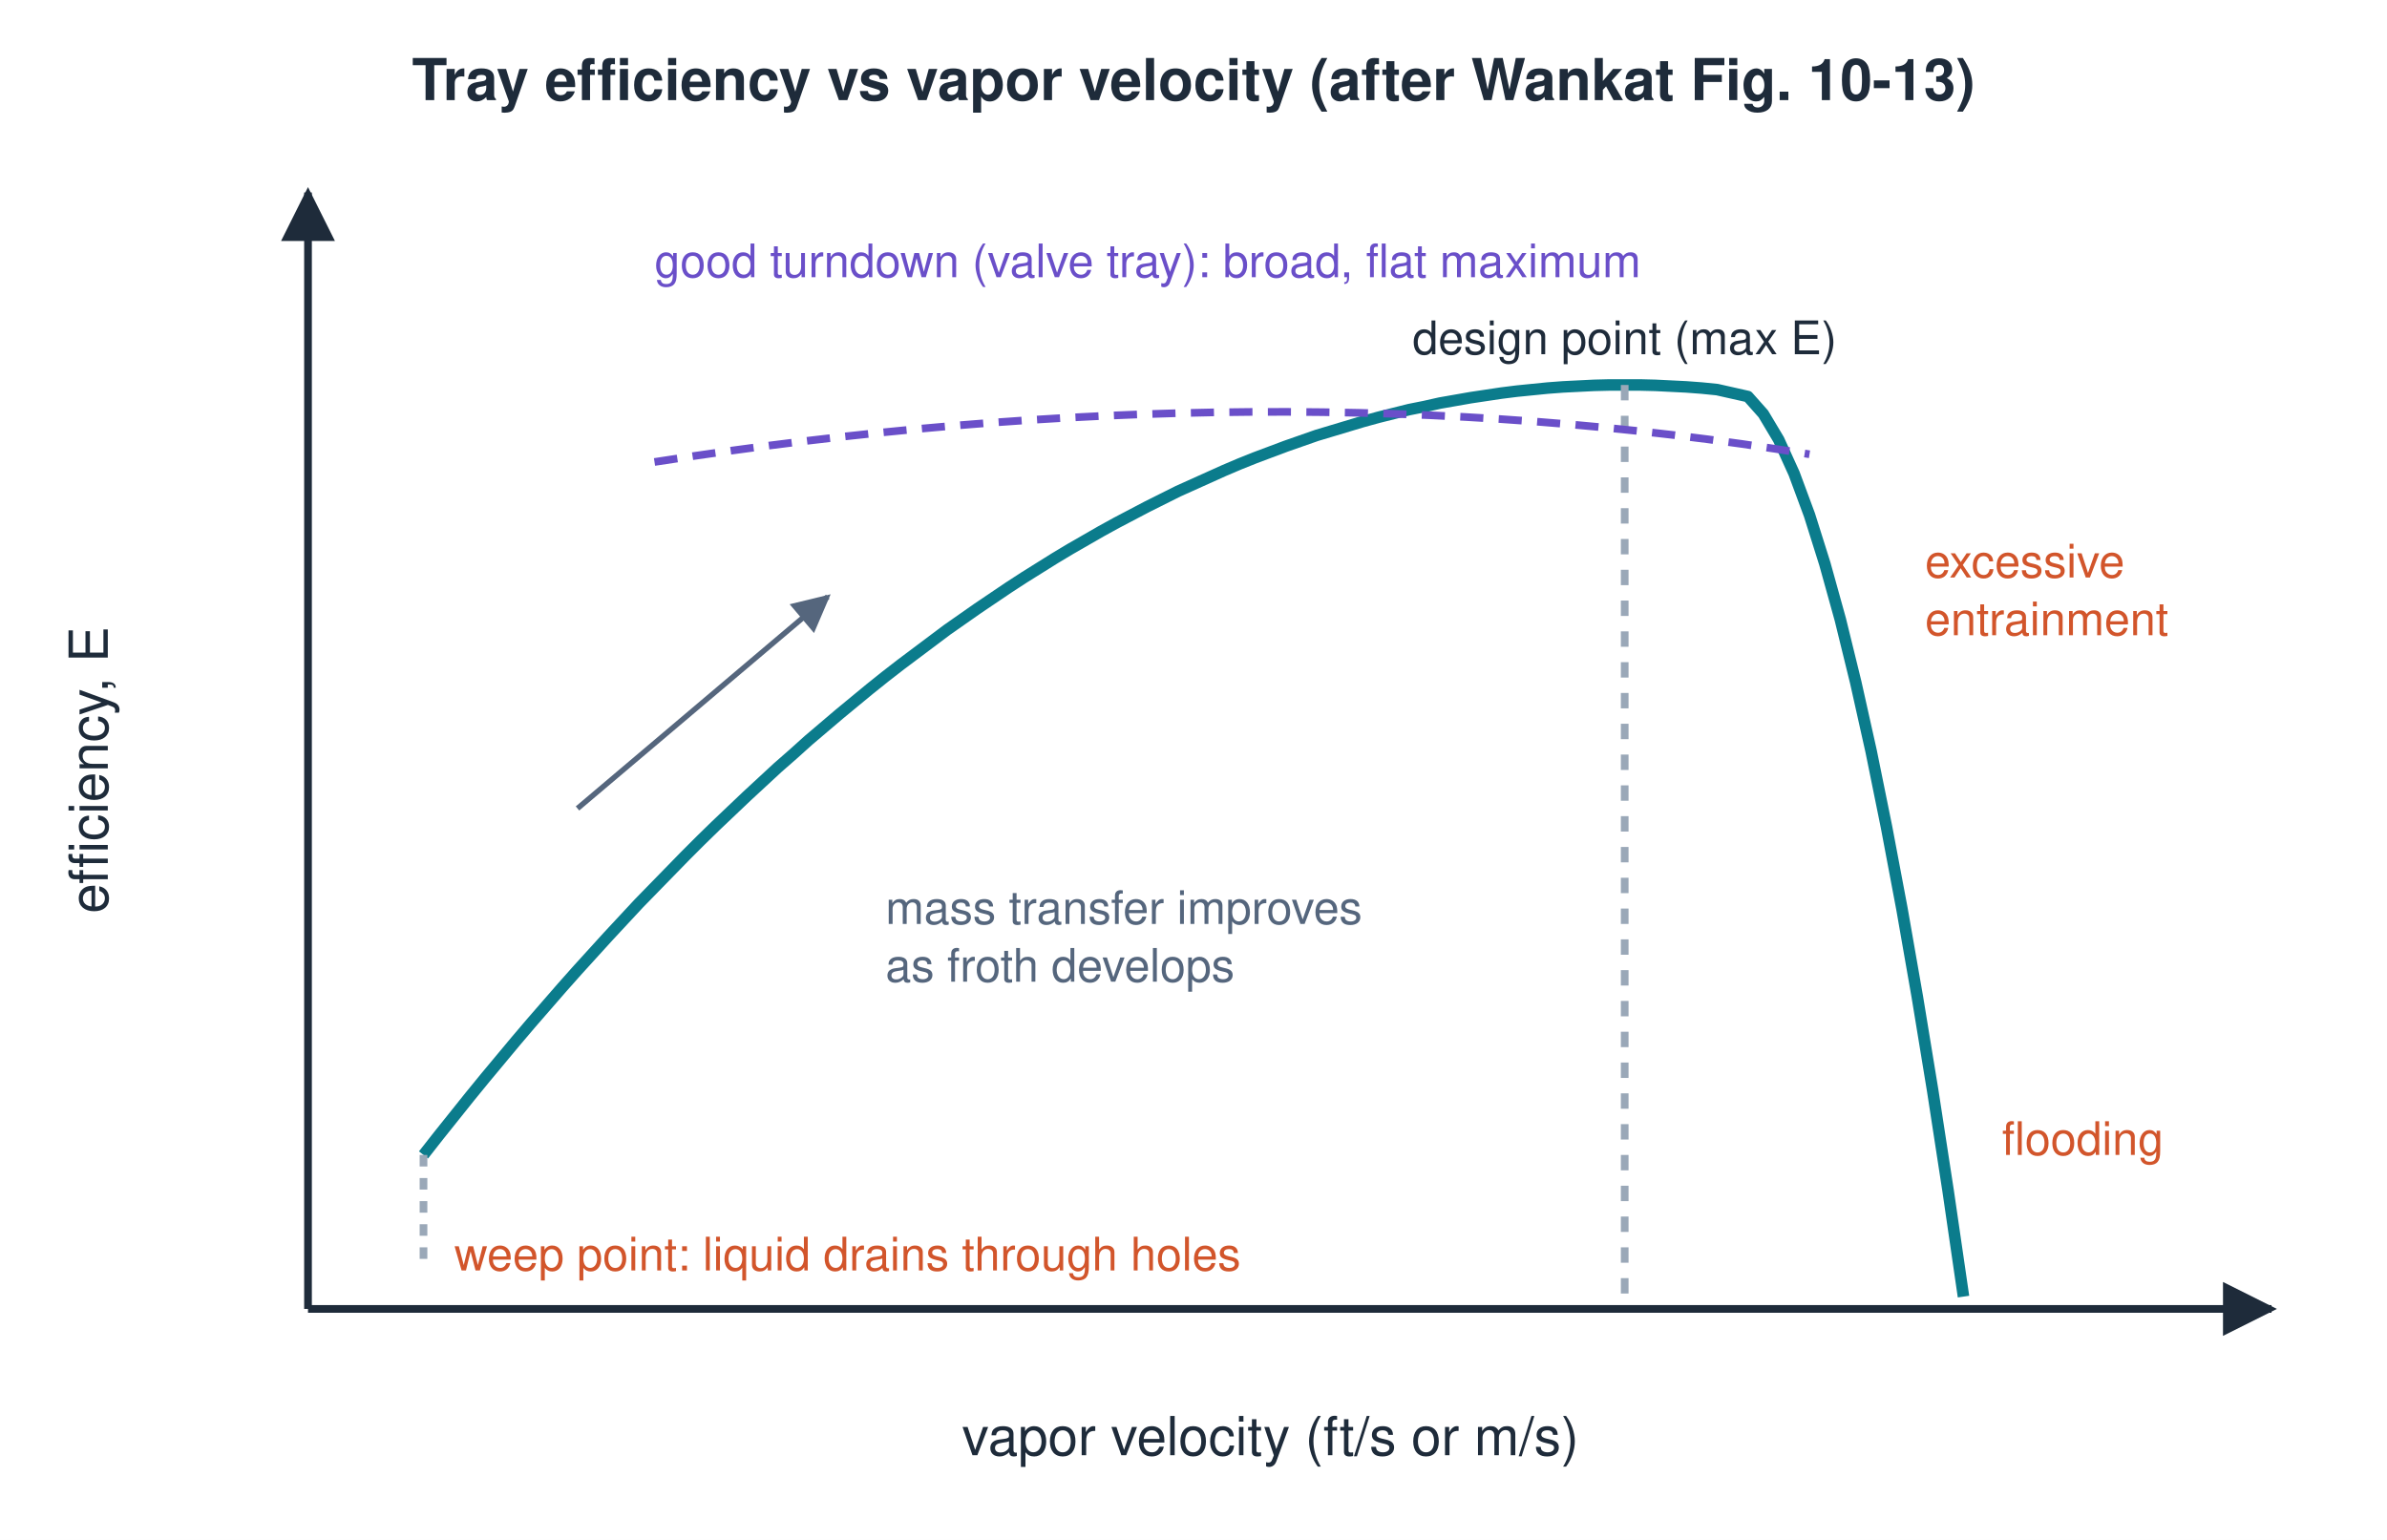
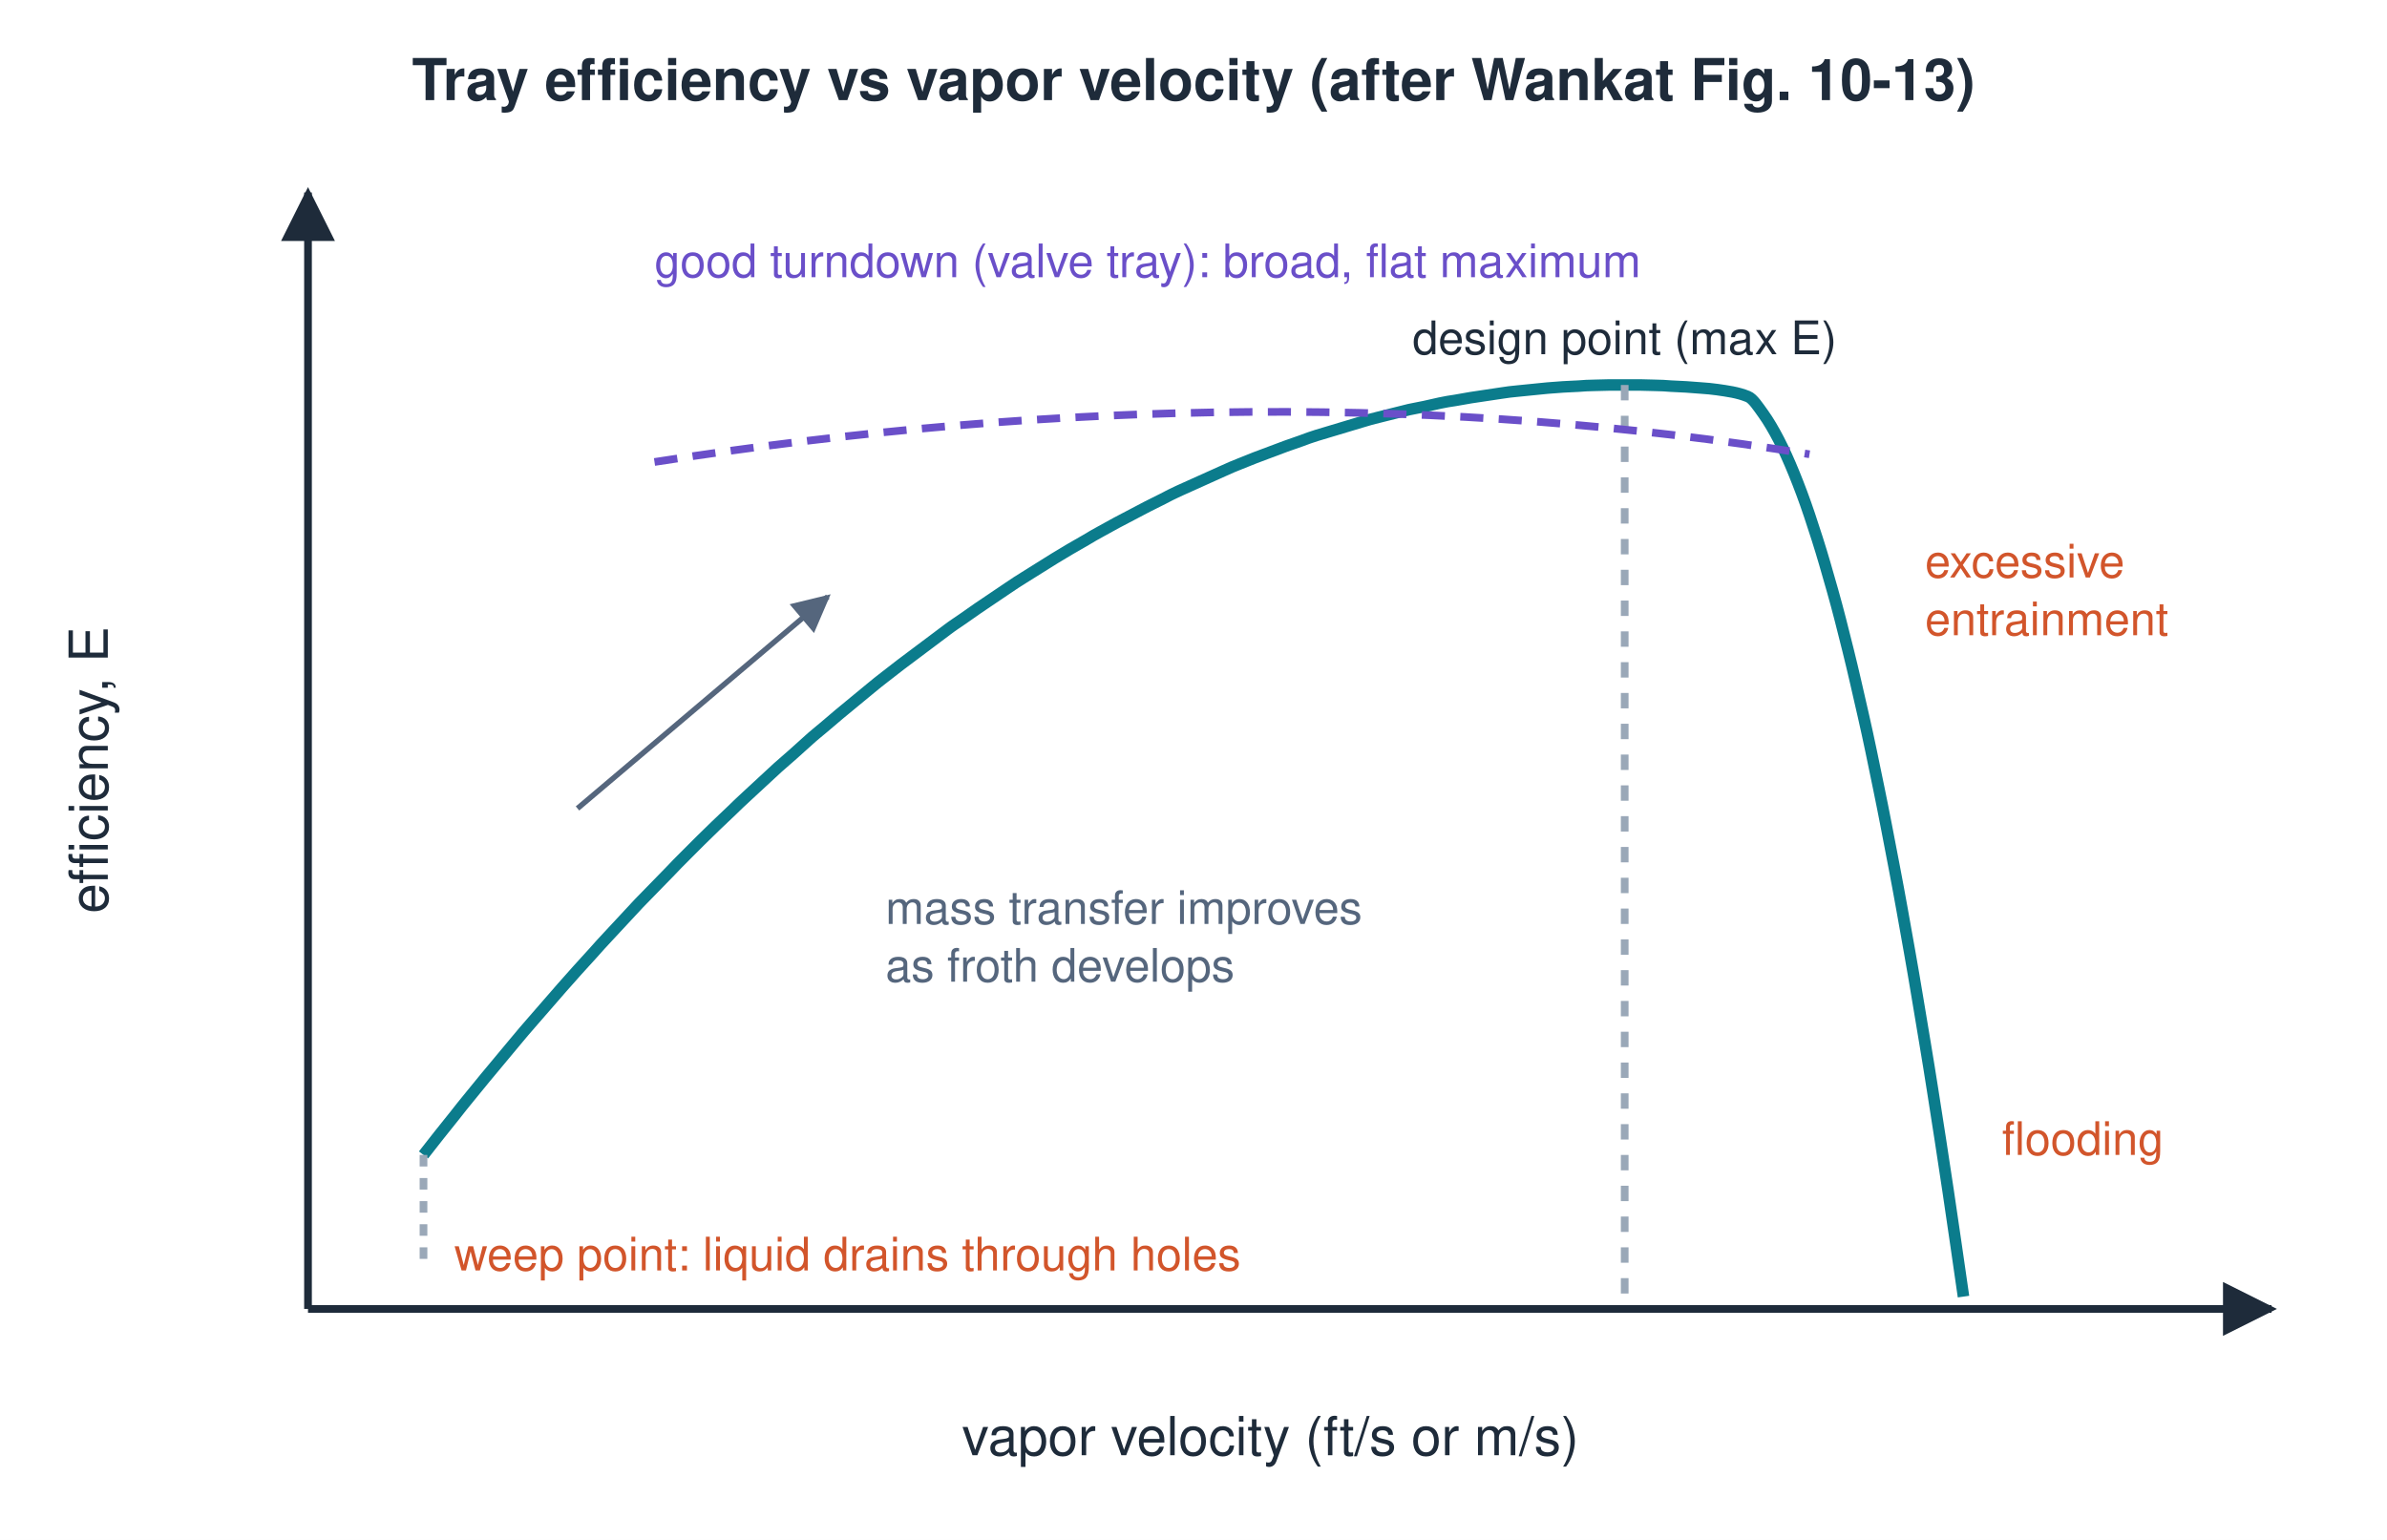
<svg xmlns="http://www.w3.org/2000/svg" viewBox="0 0 620 400" width="620" height="400" font-family="Helvetica, Arial, sans-serif">
  <defs>
    <marker id="ar1E2B3A" viewBox="0 0 10 10" refX="9" refY="5" markerWidth="7" markerHeight="7" orient="auto-start-reverse">
      <path d="M0,0 L10,5 L0,10 z" fill="#1E2B3A" />
    </marker>
    <marker id="ar55667D" viewBox="0 0 10 10" refX="9" refY="5" markerWidth="7" markerHeight="7" orient="auto-start-reverse">
      <path d="M0,0 L10,5 L0,10 z" fill="#55667D" />
    </marker>
    <marker id="arD2552B" viewBox="0 0 10 10" refX="9" refY="5" markerWidth="7" markerHeight="7" orient="auto-start-reverse">
      <path d="M0,0 L10,5 L0,10 z" fill="#D2552B" />
    </marker>
    <marker id="ar0B7C8C" viewBox="0 0 10 10" refX="9" refY="5" markerWidth="7" markerHeight="7" orient="auto-start-reverse">
      <path d="M0,0 L10,5 L0,10 z" fill="#0B7C8C" />
    </marker>
    <marker id="arB7840A" viewBox="0 0 10 10" refX="9" refY="5" markerWidth="7" markerHeight="7" orient="auto-start-reverse">
      <path d="M0,0 L10,5 L0,10 z" fill="#B7840A" />
    </marker>
    <marker id="ar6A4FC9" viewBox="0 0 10 10" refX="9" refY="5" markerWidth="7" markerHeight="7" orient="auto-start-reverse">
      <path d="M0,0 L10,5 L0,10 z" fill="#6A4FC9" />
    </marker>
    <marker id="ar9AA8B8" viewBox="0 0 10 10" refX="9" refY="5" markerWidth="7" markerHeight="7" orient="auto-start-reverse">
      <path d="M0,0 L10,5 L0,10 z" fill="#9AA8B8" />
    </marker>
  </defs>
  <rect width="100%" height="100%" fill="#FFFFFF" />
  <text x="310" y="26" font-size="15" fill="#1E2B3A" text-anchor="middle" font-weight="bold">Tray efficiency vs vapor velocity (after Wankat Fig. 10-13)</text>
  <line x1="80.0" y1="340.0" x2="590.0" y2="340.0" stroke="#1E2B3A" stroke-width="2" marker-end="url(#ar1E2B3A)" />
  <line x1="80.0" y1="340.0" x2="80.0" y2="50.0" stroke="#1E2B3A" stroke-width="2" marker-end="url(#ar1E2B3A)" />
  <text x="330" y="378" font-size="14" fill="#1E2B3A" text-anchor="middle" font-weight="normal">vapor velocity (ft/s or m/s)</text>
  <text x="28" y="200" font-size="14" fill="#1E2B3A" text-anchor="middle" font-weight="normal" transform="rotate(-90 28 200)">efficiency, E</text>
-   <polyline points="110.0,300.0 114.0,294.9 118.0,289.9 122.0,284.9 126.0,280.0 130.0,275.2 134.0,270.4 138.0,265.7 142.0,261.1 146.0,256.5 150.0,252.0 154.0,247.6 158.0,243.2 162.0,238.9 166.0,234.6 170.0,230.5 174.0,226.4 178.0,222.3 182.0,218.3 186.0,214.4 190.0,210.6 194.0,206.8 198.0,203.1 202.0,199.4 206.0,195.9 210.0,192.3 214.0,188.9 218.0,185.5 222.0,182.2 226.0,178.9 230.0,175.7 234.0,172.6 238.0,169.6 242.0,166.6 246.0,163.6 250.0,160.8 254.0,158.0 258.0,155.3 262.0,152.6 266.0,150.0 270.0,147.5 274.0,145.0 278.0,142.6 282.0,140.3 286.0,138.0 290.0,135.8 294.0,133.7 298.0,131.6 302.0,129.6 306.0,127.6 310.0,125.8 314.0,124.0 318.0,122.2 322.0,120.5 326.0,118.9 330.0,117.4 334.0,115.9 338.0,114.5 342.0,113.1 346.0,111.9 350.0,110.7 354.0,109.5 358.0,108.4 362.0,107.4 366.0,106.4 370.0,105.6 374.0,104.7 378.0,104.0 382.0,103.3 386.0,102.7 390.0,102.1 394.0,101.6 398.0,101.2 402.0,100.8 406.0,100.5 410.0,100.3 414.0,100.1 418.0,100.0 422.0,100.0 426.0,100.0 430.0,100.1 434.0,100.3 438.0,100.5 442.0,100.8 446.0,101.2 454.0,103.0 458.0,107.5 462.0,114.2 466.0,123.0 470.0,133.8 474.0,146.5 478.0,160.9 482.0,177.2 486.0,195.1 490.0,214.8 494.0,236.0 498.0,258.9 502.0,283.3 506.0,309.3 510.0,336.8" fill="none" stroke="#0B7C8C" stroke-width="3" stroke-linejoin="round" />
+   <path d="M110.0,300.0 C111.3,298.3 112.7,296.6 114.0,294.9 C115.3,293.2 116.7,291.6 118.0,289.9 C119.3,288.2 120.7,286.5 122.0,284.9 C123.3,283.3 124.7,281.6 126.0,280.0 C127.3,278.4 128.7,276.8 130.0,275.2 C131.3,273.6 132.7,272.0 134.0,270.4 C135.3,268.8 136.7,267.2 138.0,265.7 C139.3,264.2 140.7,262.6 142.0,261.1 C143.3,259.6 144.7,258.0 146.0,256.5 C147.3,255.0 148.7,253.5 150.0,252.0 C151.3,250.5 152.7,249.1 154.0,247.6 C155.3,246.1 156.7,244.6 158.0,243.2 C159.3,241.8 160.7,240.3 162.0,238.9 C163.3,237.5 164.7,236.0 166.0,234.6 C167.3,233.2 168.7,231.9 170.0,230.5 C171.3,229.1 172.7,227.8 174.0,226.4 C175.3,225.0 176.7,223.6 178.0,222.3 C179.3,221.0 180.7,219.6 182.0,218.3 C183.3,217.0 184.7,215.7 186.0,214.4 C187.3,213.1 188.7,211.9 190.0,210.6 C191.3,209.3 192.7,208.0 194.0,206.8 C195.3,205.6 196.7,204.3 198.0,203.1 C199.3,201.9 200.7,200.6 202.0,199.4 C203.3,198.2 204.7,197.1 206.0,195.9 C207.3,194.7 208.7,193.5 210.0,192.3 C211.3,191.1 212.7,190.0 214.0,188.9 C215.3,187.8 216.7,186.6 218.0,185.5 C219.3,184.4 220.7,183.3 222.0,182.2 C223.3,181.1 224.7,180.0 226.0,178.9 C227.3,177.8 228.7,176.7 230.0,175.7 C231.3,174.7 232.7,173.6 234.0,172.6 C235.3,171.6 236.7,170.6 238.0,169.6 C239.3,168.6 240.7,167.6 242.0,166.6 C243.3,165.6 244.7,164.6 246.0,163.6 C247.3,162.6 248.7,161.7 250.0,160.8 C251.3,159.9 252.7,158.9 254.0,158.0 C255.3,157.1 256.7,156.2 258.0,155.3 C259.3,154.4 260.7,153.5 262.0,152.6 C263.3,151.7 264.7,150.8 266.0,150.0 C267.3,149.2 268.7,148.3 270.0,147.5 C271.3,146.7 272.7,145.8 274.0,145.0 C275.3,144.2 276.7,143.4 278.0,142.6 C279.3,141.8 280.7,141.1 282.0,140.3 C283.3,139.5 284.7,138.7 286.0,138.0 C287.3,137.3 288.7,136.5 290.0,135.8 C291.3,135.1 292.7,134.4 294.0,133.7 C295.3,133.0 296.7,132.3 298.0,131.6 C299.3,130.9 300.7,130.3 302.0,129.6 C303.3,128.9 304.7,128.2 306.0,127.6 C307.3,127.0 308.7,126.4 310.0,125.8 C311.3,125.2 312.7,124.6 314.0,124.0 C315.3,123.4 316.7,122.8 318.0,122.2 C319.3,121.6 320.7,121.0 322.0,120.5 C323.3,120.0 324.7,119.4 326.0,118.9 C327.3,118.4 328.7,117.9 330.0,117.4 C331.3,116.9 332.7,116.4 334.0,115.9 C335.3,115.4 336.7,115.0 338.0,114.5 C339.3,114.0 340.7,113.5 342.0,113.1 C343.3,112.7 344.7,112.3 346.0,111.9 C347.3,111.5 348.7,111.1 350.0,110.7 C351.3,110.3 352.7,109.9 354.0,109.5 C355.3,109.1 356.7,108.7 358.0,108.4 C359.3,108.1 360.7,107.7 362.0,107.4 C363.3,107.1 364.7,106.7 366.0,106.4 C367.3,106.1 368.7,105.9 370.0,105.6 C371.3,105.3 372.7,105.0 374.0,104.7 C375.3,104.4 376.7,104.2 378.0,104.0 C379.3,103.8 380.7,103.5 382.0,103.3 C383.3,103.1 384.7,102.9 386.0,102.7 C387.3,102.5 388.7,102.3 390.0,102.1 C391.3,101.9 392.7,101.7 394.0,101.6 C395.3,101.5 396.7,101.3 398.0,101.2 C399.3,101.1 400.7,100.9 402.0,100.8 C403.3,100.7 404.7,100.6 406.0,100.5 C407.3,100.4 408.7,100.4 410.0,100.3 C411.3,100.2 412.7,100.1 414.0,100.1 C415.3,100.1 416.7,100.0 418.0,100.0 C419.3,100.0 420.7,100.0 422.0,100.0 C423.3,100.0 424.7,100.0 426.0,100.0 C427.3,100.0 428.7,100.1 430.0,100.1 C431.3,100.1 432.7,100.2 434.0,100.3 C435.3,100.4 436.7,100.4 438.0,100.5 C439.3,100.6 440.7,100.7 442.0,100.8 C443.3,100.9 444.7,101.0 446.0,101.2 C448.7,101.6 451.3,101.9 454.0,103.0 C455.3,103.5 456.7,105.7 458.0,107.5 C459.3,109.3 460.7,111.7 462.0,114.2 C463.3,116.7 464.7,119.8 466.0,123.0 C467.3,126.2 468.7,129.9 470.0,133.8 C471.3,137.7 472.7,142.0 474.0,146.5 C475.3,151.0 476.7,155.8 478.0,160.9 C479.3,166.0 480.7,171.5 482.0,177.2 C483.3,182.9 484.7,188.8 486.0,195.1 C487.3,201.4 488.7,208.0 490.0,214.8 C491.3,221.6 492.7,228.7 494.0,236.0 C495.3,243.3 496.7,251.0 498.0,258.9 C499.3,266.8 500.7,274.9 502.0,283.3 C503.3,291.7 504.7,300.4 506.0,309.3 C507.3,318.2 508.7,327.6 510.0,336.8" fill="none" stroke="#0B7C8C" stroke-width="3" stroke-linejoin="round" />
  <line x1="110.0" y1="300.0" x2="110.0" y2="330.0" stroke="#9AA8B8" stroke-width="2" stroke-dasharray="3 3" />
  <text x="118" y="330" font-size="12" fill="#D2552B" text-anchor="start" font-weight="normal">weep point: liquid drains through holes</text>
  <text x="118" y="340" font-size="12" fill="#1E2B3A" text-anchor="start" font-weight="normal" />
  <line x1="422.0" y1="100.0" x2="422.0" y2="340.0" stroke="#9AA8B8" stroke-width="2" stroke-dasharray="4 4" />
  <text x="422.0" y="92" font-size="12" fill="#1E2B3A" text-anchor="middle" font-weight="normal">design point (max E)</text>
  <text x="500" y="150" font-size="12" fill="#D2552B" text-anchor="start" font-weight="normal">excessive</text>
  <text x="500" y="165" font-size="12" fill="#D2552B" text-anchor="start" font-weight="normal">entrainment</text>
  <text x="520" y="300" font-size="12" fill="#D2552B" text-anchor="start" font-weight="normal">flooding</text>
  <text x="230" y="240" font-size="12" fill="#55667D" text-anchor="start" font-weight="normal">mass transfer improves</text>
  <text x="230" y="255" font-size="12" fill="#55667D" text-anchor="start" font-weight="normal">as froth develops</text>
  <line x1="150.0" y1="210.0" x2="215.0" y2="155.0" stroke="#55667D" stroke-width="1.4" marker-end="url(#ar55667D)" />
  <rect x="140" y="352" width="0" height="0" rx="0" fill="none" stroke="#1E2B3A" stroke-width="2" />
  <text x="170" y="72" font-size="12" fill="#6A4FC9" text-anchor="start" font-weight="normal">good turndown (valve tray): broad, flat maximum</text>
  <path d="M 170 120 Q 330 95 470 118" fill="none" stroke="#6A4FC9" stroke-width="2" stroke-dasharray="6 4" />
</svg>
